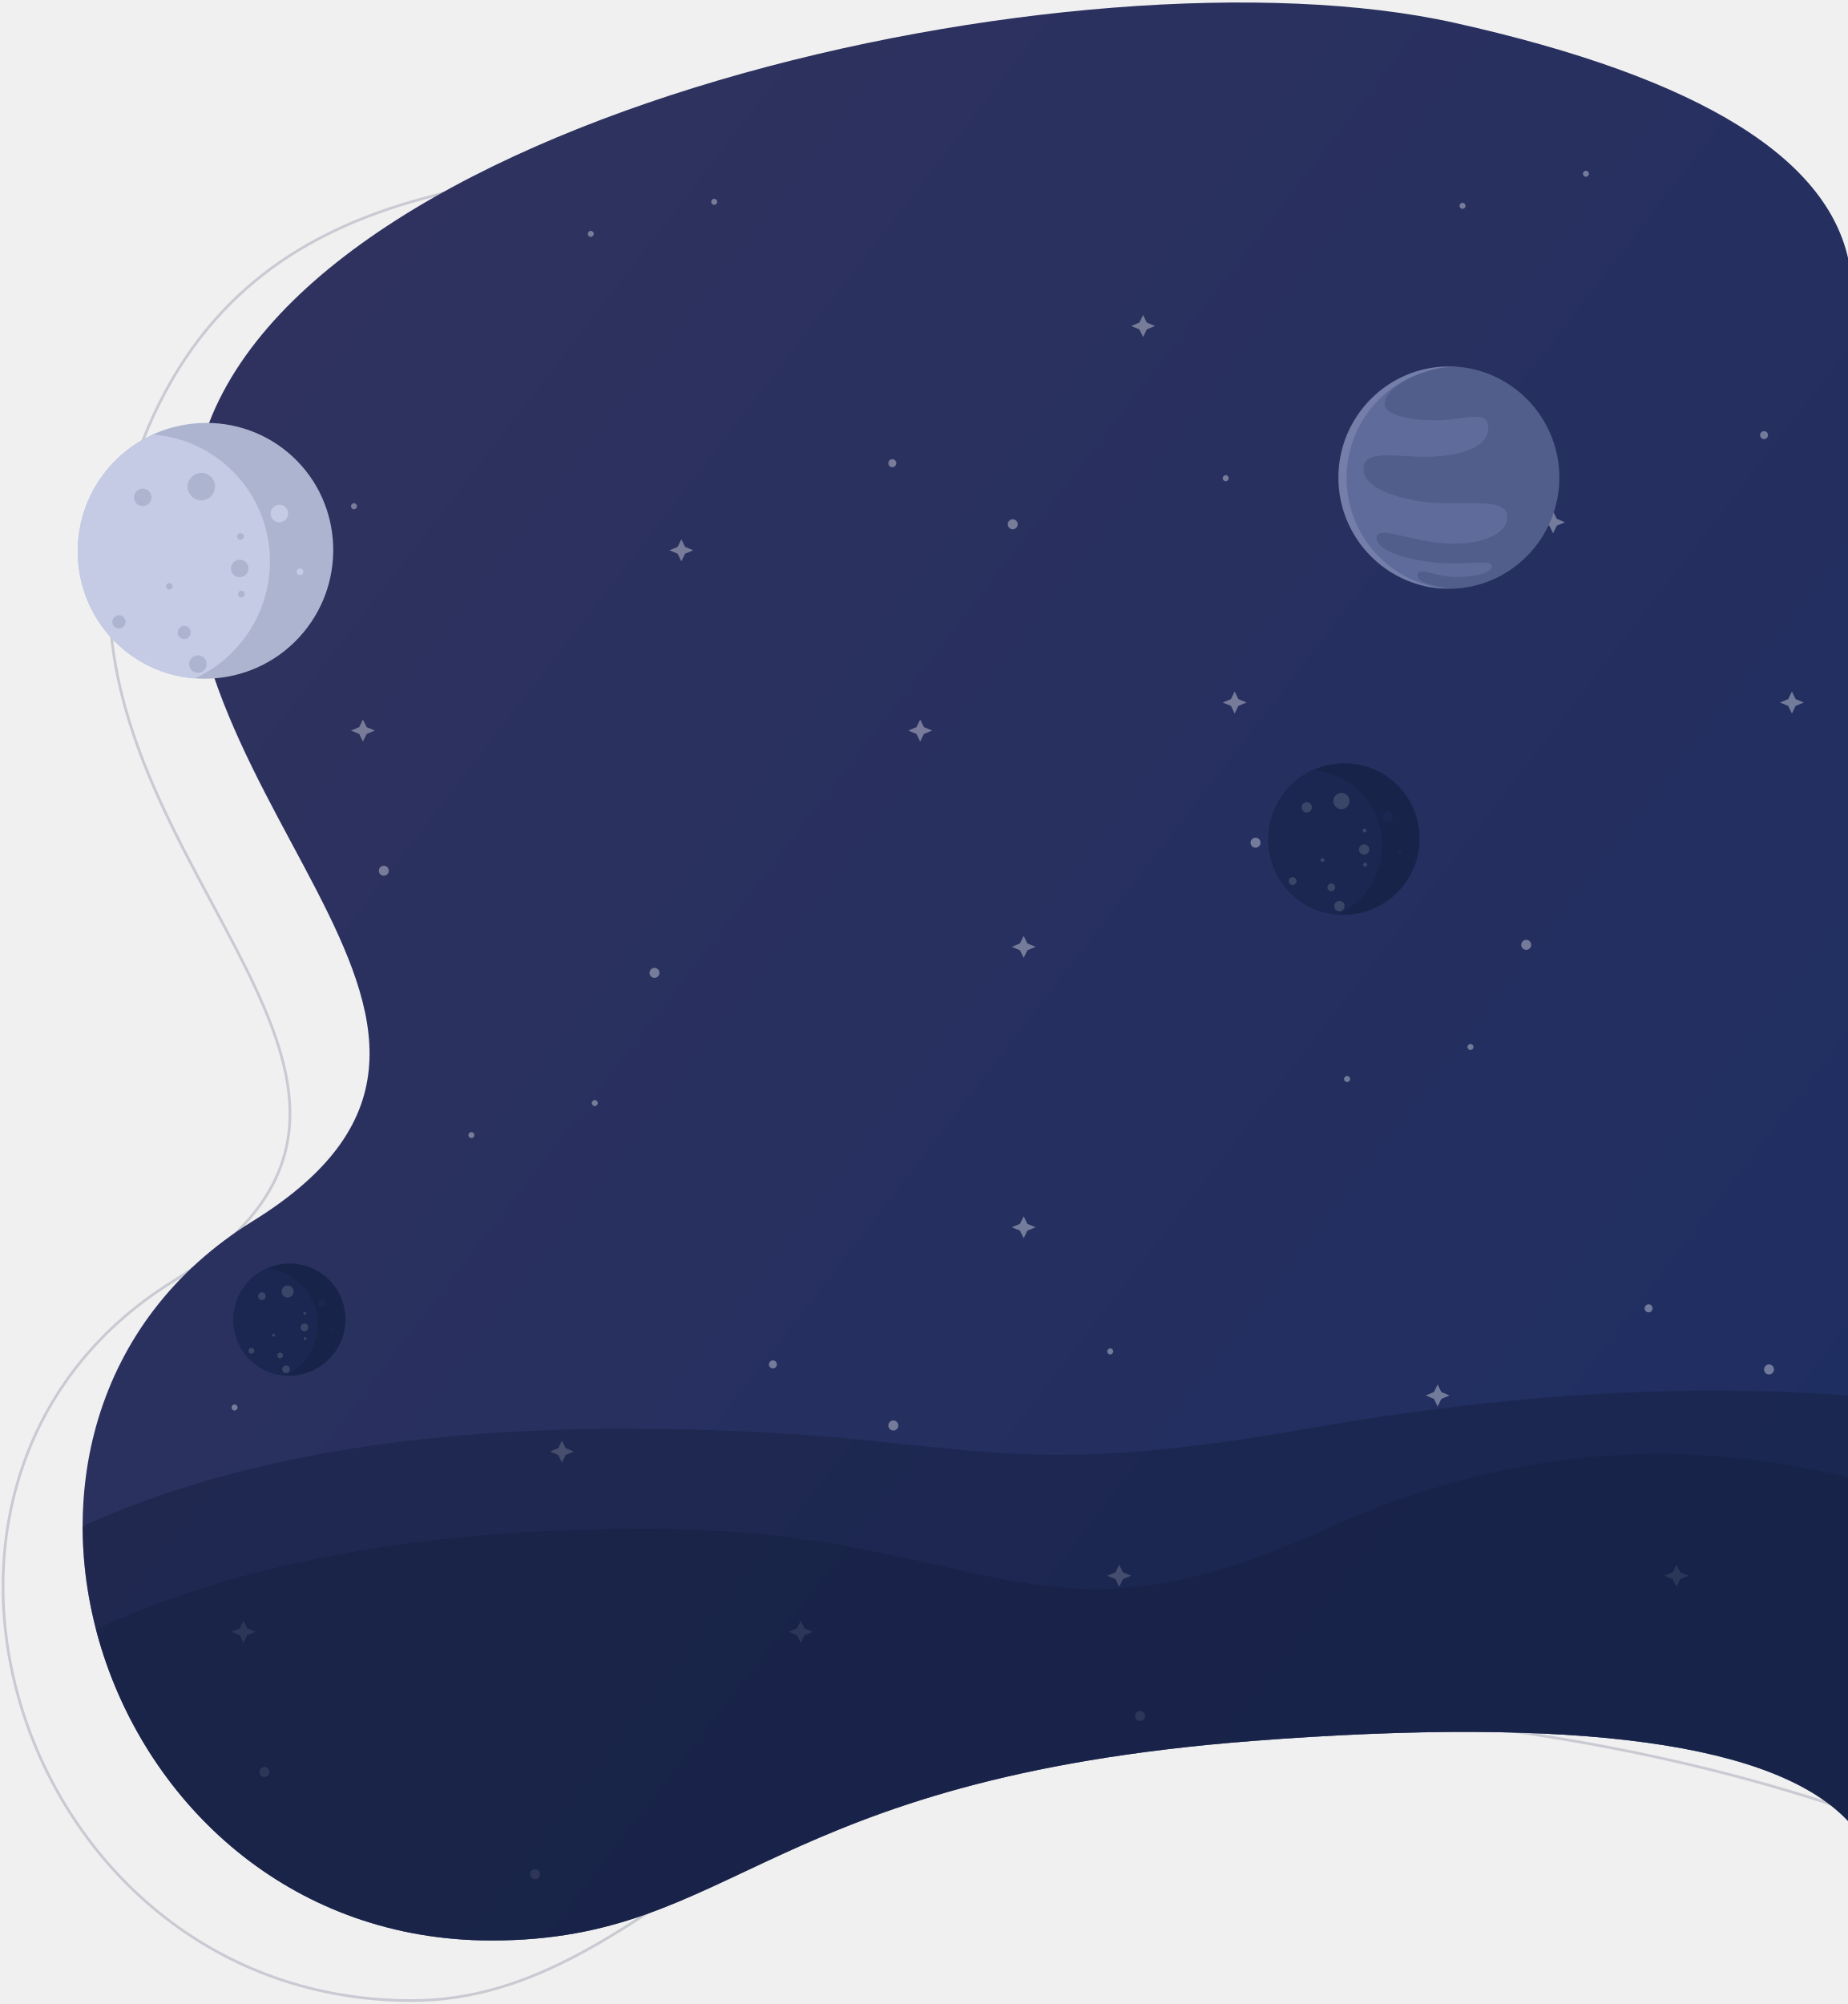
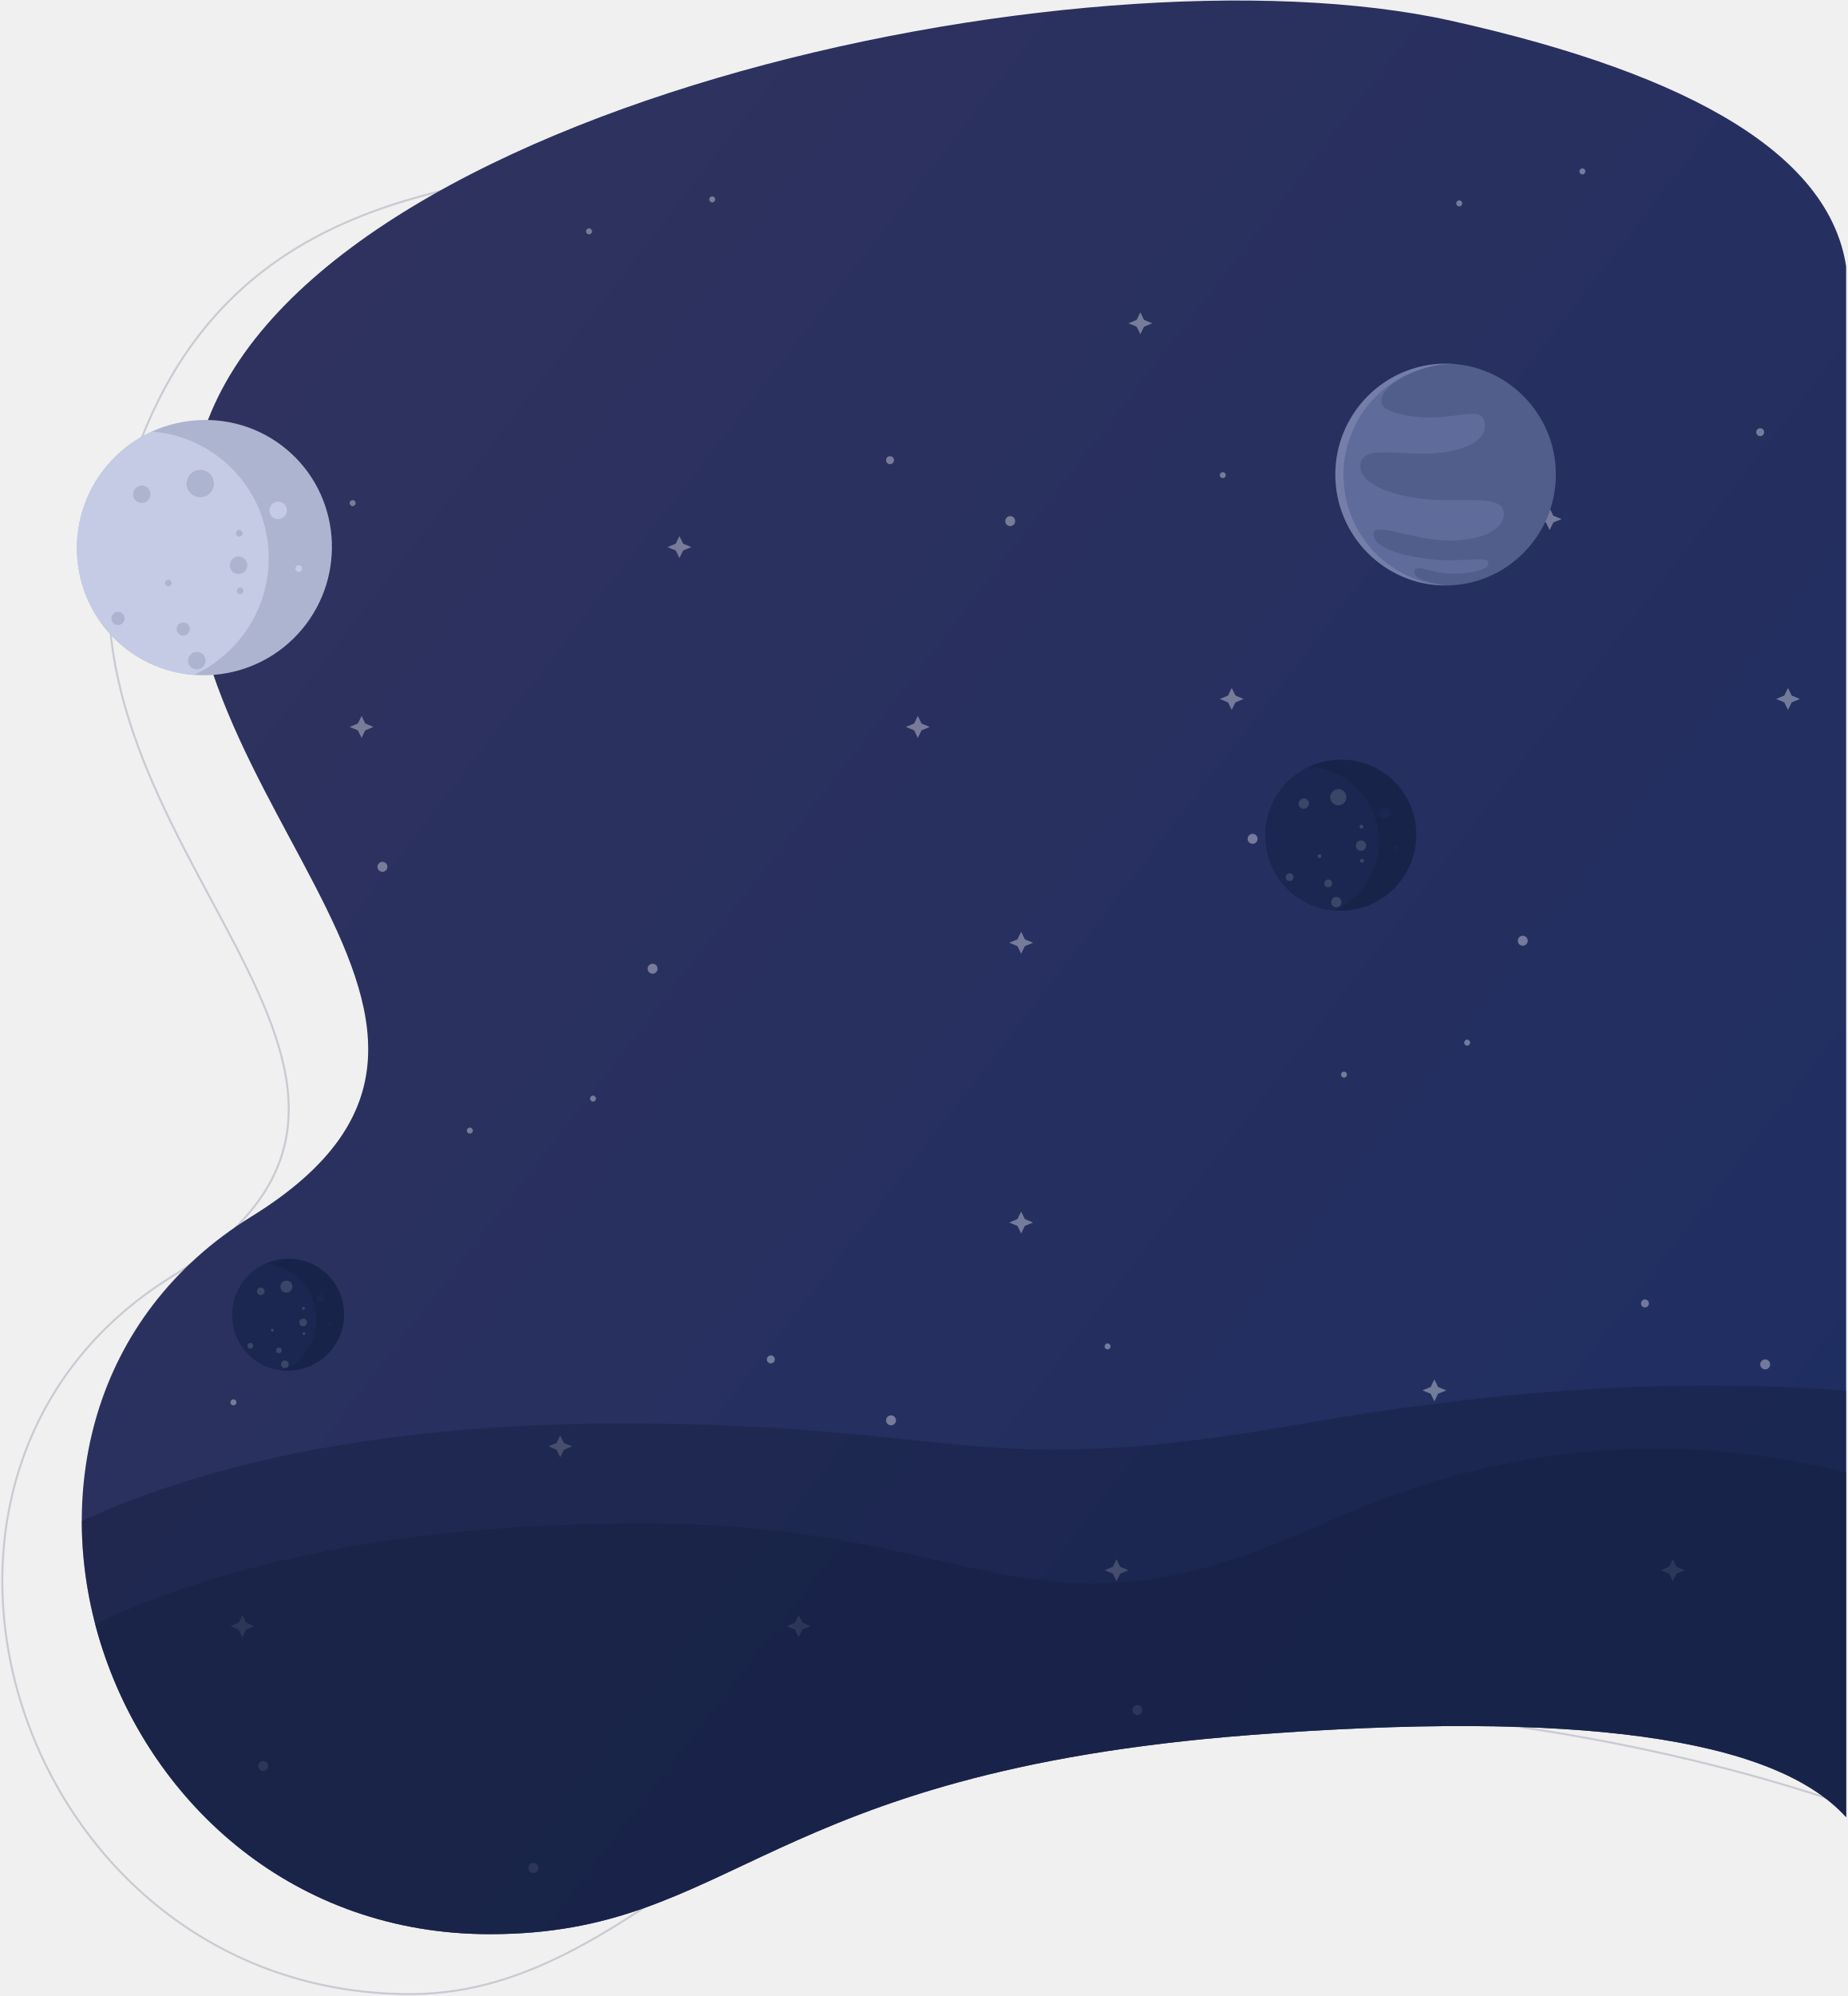
- <svg xmlns="http://www.w3.org/2000/svg" xmlns:xlink="http://www.w3.org/1999/xlink" width="687px" height="745px" viewBox="0 0 687 745" version="1.1">
+ <svg xmlns="http://www.w3.org/2000/svg" xmlns:xlink="http://www.w3.org/1999/xlink" width="934" height="1009" viewBox="0 0 934 1009">
  <defs>
-     <linearGradient x1="9.13%" y1="19.072%" x2="88.302%" y2="87.109%" id="linearGradient-1">
-       <stop stop-color="#2F325E" offset="0%" />
-       <stop stop-color="#1F2E61" offset="100%" />
+     <linearGradient id="mobile-bg-b" x1="9.13%" x2="88.302%" y1="19.072%" y2="87.109%">
+       <stop offset="0%" stop-color="#2F325E" />
+       <stop offset="100%" stop-color="#1F2E61" />
    </linearGradient>
-     <path d="M43.511,168.77 C12.701,294.878 183.637,379.556 63.405,453.949 C-56.826,528.342 6.254,721.39 152.128,721.39 C243.41,721.39 253.193,661.274 435.102,647.215 C556.374,637.842 630.466,648.034 657.377,677.789 L657.377,99.999 C651.178,59.45 602.132,28.942 510.237,8.475 C372.395,-22.225 74.321,42.663 43.511,168.77 Z" id="path-2" />
+     <path id="mobile-bg-a" d="M59.054,228.979 C17.238,400.075 249.237,514.963 86.055,615.895 C-77.127,716.827 8.488,978.745 206.472,978.745 C330.363,978.745 343.641,897.183 590.533,878.108 C755.127,865.392 855.686,879.219 892.211,919.59 L892.211,135.673 C883.798,80.659 817.231,39.267 692.509,11.499 C505.425,-30.154 100.871,57.882 59.054,228.979 Z" />
  </defs>
-   <g id="Page-1" stroke="none" stroke-width="1" fill="none" fill-rule="evenodd">
-     <g id="Tablet-Copy" transform="translate(-81, -456)">
-       <g id="illustration-bg" transform="translate(82, 456)">
-         <g id="bg">
-           <path d="M43.511,191.107 C12.701,317.214 183.637,401.893 63.405,476.286 C-56.826,550.678 6.254,743.726 152.128,743.726 C243.41,743.726 289.793,632.92 432.585,634.23 C527.78,635.103 611.931,647.836 685.037,672.43 C685.037,447.773 685.037,259.639 685.037,108.028 C685.037,32.259 295.149,43.406 237.687,57.785 C180.225,72.163 74.321,64.999 43.511,191.107 Z" id="Path-2" stroke-opacity="0.2" stroke="#2E335B" fill-rule="nonzero" />
-           <g id="Group-5" transform="translate(29.60308, 0)">
-             <mask id="mask-3" fill="white">
-               <use xlink:href="#path-2" />
-             </mask>
-             <use id="Path-2-Copy" fill="url(#linearGradient-1)" fill-rule="nonzero" xlink:href="#path-2" />
-             <g id="stars" opacity="0.365" mask="url(#mask-3)">
-               <g transform="translate(55.50577, 63.48589)">
-                 <g id="stars" transform="translate(44.40462, 10.42363)">
-                   <polyline id="Fill-175" fill="#FFFFFF" points="5.816 196.408 8.881 197.677 5.816 198.945 4.44 201.772 3.065 198.945 0 197.677 3.065 196.408 4.44 193.582 5.816 196.408" />
-                   <polyline id="Fill-175-Copy-2" fill="#FFFFFF" points="213.038 196.408 216.102 197.677 213.038 198.945 211.662 201.772 210.286 198.945 207.222 197.677 210.286 196.408 211.662 193.582 213.038 196.408" />
-                   <polyline id="Fill-175-Copy-3" fill="#FFFFFF" points="124.229 129.399 127.293 130.668 124.229 131.936 122.852 134.763 121.477 131.936 118.412 130.668 121.477 129.399 122.852 126.573 124.229 129.399" />
-                   <polyline id="Fill-175-Copy" fill="#FFFFFF" points="295.926 46.01 298.991 47.279 295.926 48.547 294.55 51.374 293.175 48.547 290.11 47.279 293.175 46.01 294.55 43.184 295.926 46.01" />
-                   <ellipse id="Oval" fill="#FFFFFF" cx="12.211" cy="249.795" rx="1.85" ry="1.861" />
-                   <ellipse id="Oval-Copy" fill="#FFFFFF" cx="112.862" cy="287.767" rx="1.85" ry="1.861" />
-                   <ellipse id="Oval-Copy-2" fill="#FFFFFF" cx="246.076" cy="120.989" rx="1.85" ry="1.861" />
-                   <ellipse id="Oval-Copy-6" fill="#FFFFFF" cx="201.301" cy="98.28" rx="1.48" ry="1.489" />
-                   <ellipse id="Oval-Copy-3" fill="#FFFFFF" cx="135.064" cy="1.117" rx="1.11" ry="1.117" />
-                   <ellipse id="Oval-Copy-4" fill="#FFFFFF" cx="89.179" cy="13.03" rx="1.11" ry="1.117" />
-                   <ellipse id="Oval-Copy-5" fill="#FFFFFF" cx="1.11" cy="114.288" rx="1.11" ry="1.117" />
-                 </g>
-                 <g id="stars-copy-2" transform="translate(368.5583, 0)">
-                   <polyline id="Fill-175" fill="#FFFFFF" points="5.816 196.408 8.881 197.677 5.816 198.945 4.44 201.772 3.065 198.945 0 197.677 3.065 196.408 4.44 193.582 5.816 196.408" />
-                   <polyline id="Fill-175-Copy-2" fill="#FFFFFF" points="213.038 196.408 216.102 197.677 213.038 198.945 211.662 201.772 210.286 198.945 207.222 197.677 210.286 196.408 211.662 193.582 213.038 196.408" />
-                   <polyline id="Fill-175-Copy-3" fill="#FFFFFF" points="124.229 129.399 127.293 130.668 124.229 131.936 122.852 134.763 121.477 131.936 118.412 130.668 121.477 129.399 122.852 126.573 124.229 129.399" />
-                   <ellipse id="Oval" fill="#FFFFFF" cx="12.211" cy="249.795" rx="1.85" ry="1.861" />
-                   <ellipse id="Oval-Copy" fill="#FFFFFF" cx="112.862" cy="287.767" rx="1.85" ry="1.861" />
-                   <ellipse id="Oval-Copy-6" fill="#FFFFFF" cx="201.301" cy="98.28" rx="1.48" ry="1.489" />
-                   <ellipse id="Oval-Copy-3" fill="#FFFFFF" cx="135.064" cy="1.117" rx="1.11" ry="1.117" />
-                   <ellipse id="Oval-Copy-4" fill="#FFFFFF" cx="89.179" cy="13.03" rx="1.11" ry="1.117" />
-                   <ellipse id="Oval-Copy-5" fill="#FFFFFF" cx="1.11" cy="114.288" rx="1.11" ry="1.117" />
-                 </g>
-                 <g id="stars-copy" transform="translate(0, 284.4162)">
-                   <polyline id="Fill-175" fill="#FFFFFF" points="5.816 257.461 8.881 258.729 5.816 259.998 4.44 262.824 3.065 259.998 0 258.729 3.065 257.461 4.44 254.634 5.816 257.461" />
-                   <polyline id="Fill-175-Copy-2" fill="#FFFFFF" points="213.038 257.461 216.102 258.729 213.038 259.998 211.662 262.824 210.286 259.998 207.222 258.729 210.286 257.461 211.662 254.634 213.038 257.461" />
-                   <polyline id="Fill-175-Copy-3" fill="#FFFFFF" points="124.229 190.452 127.293 191.72 124.229 192.989 122.852 195.815 121.477 192.989 118.412 191.72 121.477 190.452 122.852 187.625 124.229 190.452" />
-                   <polyline id="Fill-175-Copy" fill="#FFFFFF" points="295.926 107.063 298.991 108.331 295.926 109.6 294.55 112.426 293.175 109.6 290.11 108.331 293.175 107.063 294.55 104.236 295.926 107.063" />
-                   <polyline id="Fill-175-Copy-4" fill="#FFFFFF" points="295.926 2.826 298.991 4.095 295.926 5.364 294.55 8.19 293.175 5.364 290.11 4.095 293.175 2.826 294.55 0 295.926 2.826" />
-                   <ellipse id="Oval" fill="#FFFFFF" cx="12.211" cy="310.848" rx="1.85" ry="1.861" />
-                   <ellipse id="Oval-Copy" fill="#FFFFFF" cx="112.862" cy="348.819" rx="1.85" ry="1.861" />
-                   <ellipse id="Oval-Copy-2" fill="#FFFFFF" cx="246.076" cy="182.041" rx="1.85" ry="1.861" />
-                   <ellipse id="Oval-Copy-6" fill="#FFFFFF" cx="201.301" cy="159.333" rx="1.48" ry="1.489" />
-                   <ellipse id="Oval-Copy-3" fill="#FFFFFF" cx="135.064" cy="62.17" rx="1.11" ry="1.117" />
-                   <ellipse id="Oval-Copy-4" fill="#FFFFFF" cx="89.179" cy="74.082" rx="1.11" ry="1.117" />
-                   <ellipse id="Oval-Copy-5" fill="#FFFFFF" cx="1.11" cy="175.34" rx="1.11" ry="1.117" />
-                 </g>
-                 <g id="stars-copy-3" transform="translate(325.6339, 263.5689)">
-                   <polyline id="Fill-175" fill="#FFFFFF" points="5.816 257.461 8.881 258.729 5.816 259.998 4.44 262.824 3.065 259.998 0 258.729 3.065 257.461 4.44 254.634 5.816 257.461" />
-                   <polyline id="Fill-175-Copy-2" fill="#FFFFFF" points="213.038 257.461 216.102 258.729 213.038 259.998 211.662 262.824 210.286 259.998 207.222 258.729 210.286 257.461 211.662 254.634 213.038 257.461" />
-                   <polyline id="Fill-175-Copy-3" fill="#FFFFFF" points="124.229 190.452 127.293 191.72 124.229 192.989 122.852 195.815 121.477 192.989 118.412 191.72 121.477 190.452 122.852 187.625 124.229 190.452" />
-                   <ellipse id="Oval" fill="#FFFFFF" cx="12.211" cy="310.848" rx="1.85" ry="1.861" />
-                   <ellipse id="Oval-Copy" fill="#FFFFFF" cx="112.862" cy="348.819" rx="1.85" ry="1.861" />
-                   <ellipse id="Oval-Copy-2" fill="#FFFFFF" cx="246.076" cy="182.041" rx="1.85" ry="1.861" />
-                   <ellipse id="Oval-Copy-6" fill="#FFFFFF" cx="201.301" cy="159.333" rx="1.48" ry="1.489" />
-                   <ellipse id="Oval-Copy-3" fill="#FFFFFF" cx="135.064" cy="62.17" rx="1.11" ry="1.117" />
-                   <ellipse id="Oval-Copy-4" fill="#FFFFFF" cx="89.179" cy="74.082" rx="1.11" ry="1.117" />
-                   <ellipse id="Oval-Copy-5" fill="#FFFFFF" cx="1.11" cy="175.34" rx="1.11" ry="1.117" />
-                 </g>
-               </g>
-             </g>
-             <path d="M-0.243,608.318 C53.774,581.687 123.628,568.372 209.32,568.372 C337.858,568.372 352.683,618.548 462.582,568.372 C535.848,534.921 610.831,531.574 687.532,558.332 L647.523,726.259 L-3.7,720.204 L-0.243,608.318 Z" id="Path-3" fill-opacity="0.5" fill="#162042" fill-rule="nonzero" mask="url(#mask-3)" />
-             <path d="M-7.644,571.091 C46.373,544.46 116.228,531.144 201.92,531.144 C330.458,531.144 330.86,552.97 455.182,531.144 C538.063,516.594 613.046,513.248 680.131,521.105 L644.714,766.062 L-20.049,785.927 L-7.644,571.091 Z" id="Path-3" fill-opacity="0.5" fill="#162042" fill-rule="nonzero" mask="url(#mask-3)" />
-             <g id="planet-with-shadow" mask="url(#mask-3)">
-               <g transform="translate(466.9886, 135.7068)">
-                 <path d="M41.164,83.169 C63.801,83.169 82.252,64.609 82.252,41.835 C82.252,19.083 63.801,0.523 41.164,0.523 C18.551,0.523 0.099,19.083 0.099,41.835 C0.099,64.609 18.551,83.169 41.164,83.169" id="Fill-32" fill="#5F6B9B" />
-                 <path d="M41.164,0.523 C63.865,0.523 82.252,19.021 82.252,41.835 C82.252,64.671 63.865,83.169 41.164,83.169 C37.037,82.038 28.334,81.36 29.723,77.455 C30.441,75.523 35.916,78.236 41.345,78.668 C48.577,79.223 56.201,77.722 57.041,75.379 C58.285,71.864 49.581,74.207 39.553,73.673 C27.663,73.015 13.974,69.501 14.319,63.951 C14.587,59.717 26.6,65.164 38.386,66.233 C50.439,67.322 62.289,64.013 62.879,56.983 C63.497,49.831 51.893,51.64 38.467,51.331 C25.923,51.023 10.011,46.727 9.456,39.122 C8.884,30.901 21.697,34.333 33.873,34.087 C46.132,33.84 57.736,29.914 55.588,21.713 C54.403,17.233 47.13,20.069 38.1,20.48 C28.97,20.912 18.101,18.939 17.383,15.198 C16.035,8.107 32.519,1.427 41.164,0.523" id="Fill-33" fill="#172249" opacity="0.2" />
-                 <path d="M41.164,0.523 C42.513,0.523 43.843,0.584 45.151,0.708 C44.842,0.708 44.532,0.687 44.229,0.687 C21.551,0.687 3.146,19.206 3.146,42.02 C3.146,63.499 19.45,81.155 40.265,83.169 C17.996,82.676 0.099,64.362 0.099,41.835 C0.099,19.021 18.486,0.523 41.164,0.523" id="Fill-34" fill="#FFFFFF" opacity="0.13" />
-               </g>
-             </g>
+   <g fill="none" fill-rule="evenodd" transform="translate(1 -1)">
+     <path stroke="#2E335B" stroke-opacity=".2" d="M59.054,259.284 C17.238,430.38 249.237,545.268 86.055,646.2 C-77.127,747.132 8.488,1009.05 206.472,1009.05 C330.363,1009.05 393.315,858.713 587.118,860.49 C716.319,861.675 830.53,878.951 929.752,912.318 C929.752,607.515 929.752,352.265 929.752,146.567 C929.752,43.767 400.585,58.891 322.596,78.399 C244.607,97.907 100.871,88.187 59.054,259.284 Z" />
+     <g transform="translate(40.178)">
+       <mask id="mobile-bg-c" fill="#fff">
+         <use xlink:href="#mobile-bg-a" />
+       </mask>
+       <use fill="url(#mobile-bg-b)" fill-rule="nonzero" xlink:href="#mobile-bg-a" />
+       <g mask="url(#mobile-bg-c)" opacity=".365">
+         <g transform="translate(75.334 86.134)">
+           <g transform="translate(60.267 14.142)">
+             <polyline fill="#FFF" points="7.894 266.476 12.053 268.198 7.894 269.919 6.026 273.753 4.159 269.919 0 268.198 4.159 266.476 6.026 262.642 7.894 266.476" />
+             <polyline fill="#FFF" points="289.141 266.476 293.301 268.198 289.141 269.919 287.273 273.753 285.407 269.919 281.247 268.198 285.407 266.476 287.273 262.642 289.141 266.476" />
+             <polyline fill="#FFF" points="168.607 175.562 172.766 177.283 168.607 179.004 166.739 182.839 164.872 179.004 160.713 177.283 164.872 175.562 166.739 171.727 168.607 175.562" />
+             <polyline fill="#FFF" points="401.64 62.424 405.799 64.145 401.64 65.866 399.772 69.701 397.905 65.866 393.746 64.145 397.905 62.424 399.772 58.589 401.64 62.424" />
+             <ellipse cx="16.573" cy="338.909" fill="#FFF" rx="2.511" ry="2.525" />
+             <ellipse cx="153.179" cy="390.427" fill="#FFF" rx="2.511" ry="2.525" />
+             <ellipse cx="333.981" cy="164.151" fill="#FFF" rx="2.511" ry="2.525" />
+             <ellipse cx="273.211" cy="133.341" fill="#FFF" rx="2.009" ry="2.02" />
+             <ellipse cx="183.313" cy="1.515" fill="#FFF" rx="1.507" ry="1.515" />
+             <ellipse cx="121.037" cy="17.678" fill="#FFF" rx="1.507" ry="1.515" />
+             <ellipse cx="1.507" cy="155.06" fill="#FFF" rx="1.507" ry="1.515" />
+           </g>
+           <g transform="translate(500.218)">
+             <polyline fill="#FFF" points="7.894 266.476 12.053 268.198 7.894 269.919 6.026 273.753 4.159 269.919 0 268.198 4.159 266.476 6.026 262.642 7.894 266.476" />
+             <polyline fill="#FFF" points="289.141 266.476 293.301 268.198 289.141 269.919 287.273 273.753 285.407 269.919 281.247 268.198 285.407 266.476 287.273 262.642 289.141 266.476" />
+             <polyline fill="#FFF" points="168.607 175.562 172.766 177.283 168.607 179.004 166.739 182.839 164.872 179.004 160.713 177.283 164.872 175.562 166.739 171.727 168.607 175.562" />
+             <ellipse cx="16.573" cy="338.909" fill="#FFF" rx="2.511" ry="2.525" />
+             <ellipse cx="153.179" cy="390.427" fill="#FFF" rx="2.511" ry="2.525" />
+             <ellipse cx="273.211" cy="133.341" fill="#FFF" rx="2.009" ry="2.02" />
+             <ellipse cx="183.313" cy="1.515" fill="#FFF" rx="1.507" ry="1.515" />
+             <ellipse cx="121.037" cy="17.678" fill="#FFF" rx="1.507" ry="1.515" />
+             <ellipse cx="1.507" cy="155.06" fill="#FFF" rx="1.507" ry="1.515" />
+           </g>
+           <g transform="translate(0 385.881)">
+             <polyline fill="#FFF" points="7.894 349.31 12.053 351.031 7.894 352.752 6.026 356.587 4.159 352.752 0 351.031 4.159 349.31 6.026 345.475 7.894 349.31" />
+             <polyline fill="#FFF" points="289.141 349.31 293.301 351.031 289.141 352.752 287.273 356.587 285.407 352.752 281.247 351.031 285.407 349.31 287.273 345.475 289.141 349.31" />
+             <polyline fill="#FFF" points="168.607 258.395 172.766 260.116 168.607 261.837 166.739 265.672 164.872 261.837 160.713 260.116 164.872 258.395 166.739 254.56 168.607 258.395" />
+             <polyline fill="#FFF" points="401.64 145.257 405.799 146.978 401.64 148.699 399.772 152.534 397.905 148.699 393.746 146.978 397.905 145.257 399.772 141.422 401.64 145.257" />
+             <polyline fill="#FFF" points="401.64 3.835 405.799 5.556 401.64 7.277 399.772 11.112 397.905 7.277 393.746 5.556 397.905 3.835 399.772 0 401.64 3.835" />
+             <ellipse cx="16.573" cy="421.742" fill="#FFF" rx="2.511" ry="2.525" />
+             <ellipse cx="153.179" cy="473.26" fill="#FFF" rx="2.511" ry="2.525" />
+             <ellipse cx="333.981" cy="246.984" fill="#FFF" rx="2.511" ry="2.525" />
+             <ellipse cx="273.211" cy="216.174" fill="#FFF" rx="2.009" ry="2.02" />
+             <ellipse cx="183.313" cy="84.348" fill="#FFF" rx="1.507" ry="1.515" />
+             <ellipse cx="121.037" cy="100.511" fill="#FFF" rx="1.507" ry="1.515" />
+             <ellipse cx="1.507" cy="237.893" fill="#FFF" rx="1.507" ry="1.515" />
+           </g>
+           <g transform="translate(441.96 357.597)">
+             <polyline fill="#FFF" points="7.894 349.31 12.053 351.031 7.894 352.752 6.026 356.587 4.159 352.752 0 351.031 4.159 349.31 6.026 345.475 7.894 349.31" />
+             <polyline fill="#FFF" points="289.141 349.31 293.301 351.031 289.141 352.752 287.273 356.587 285.407 352.752 281.247 351.031 285.407 349.31 287.273 345.475 289.141 349.31" />
+             <polyline fill="#FFF" points="168.607 258.395 172.766 260.116 168.607 261.837 166.739 265.672 164.872 261.837 160.713 260.116 164.872 258.395 166.739 254.56 168.607 258.395" />
+             <ellipse cx="16.573" cy="421.742" fill="#FFF" rx="2.511" ry="2.525" />
+             <ellipse cx="153.179" cy="473.26" fill="#FFF" rx="2.511" ry="2.525" />
+             <ellipse cx="333.981" cy="246.984" fill="#FFF" rx="2.511" ry="2.525" />
+             <ellipse cx="273.211" cy="216.174" fill="#FFF" rx="2.009" ry="2.02" />
+             <ellipse cx="183.313" cy="84.348" fill="#FFF" rx="1.507" ry="1.515" />
+             <ellipse cx="121.037" cy="100.511" fill="#FFF" rx="1.507" ry="1.515" />
+             <ellipse cx="1.507" cy="237.893" fill="#FFF" rx="1.507" ry="1.515" />
          </g>
        </g>
-         <g id="planet-a" transform="translate(106.4707, 490.8292) rotate(40) translate(-106.4707, -490.8292) translate(85.56947, 469.0494)">
-           <path d="M20.87,42.398 C32.319,42.398 41.644,33.017 41.644,21.499 C41.644,9.981 32.319,0.573 20.87,0.573 C9.414,0.573 0.067,9.981 0.067,21.499 C0.067,33.017 9.414,42.398 20.87,42.398" id="Fill-44" fill="#182349" />
-           <path d="M34.85,13.655 C35.168,13.655 35.398,13.916 35.398,14.202 C35.398,14.489 35.168,14.749 34.85,14.749 C34.569,14.749 34.31,14.489 34.31,14.202 C34.31,13.916 34.569,13.655 34.85,13.655 Z M26.177,7.661 C26.954,7.661 27.605,8.287 27.605,9.095 C27.605,9.876 26.954,10.528 26.177,10.528 C25.399,10.528 24.756,9.876 24.756,9.095 C24.756,8.287 25.399,7.661 26.177,7.661 Z M32.889,38.567 C29.492,40.991 25.348,42.398 20.87,42.398 C9.392,42.398 0.067,33.043 0.067,21.499 C0.067,18.267 0.792,15.218 2.117,12.482 C5.506,10.059 9.651,8.626 14.135,8.626 C25.607,8.626 34.909,17.981 34.909,29.551 C34.909,32.782 34.184,35.831 32.889,38.567 Z" id="Fill-45" fill="#1B2750" />
-           <path d="M7.423,19.961 C8.222,19.961 8.851,20.613 8.851,21.394 C8.851,22.176 8.222,22.828 7.423,22.828 C6.646,22.828 6.002,22.176 6.002,21.394 C6.002,20.613 6.646,19.961 7.423,19.961 Z M26.983,18.684 C27.76,18.684 28.404,19.336 28.404,20.118 C28.404,20.899 27.76,21.551 26.983,21.551 C26.177,21.551 25.555,20.899 25.555,20.118 C25.555,19.336 26.177,18.684 26.983,18.684 Z M31.772,34.997 C32.549,34.997 33.2,35.649 33.2,36.431 C33.2,37.238 32.549,37.864 31.772,37.864 C30.994,37.864 30.351,37.238 30.351,36.431 C30.351,35.649 30.994,34.997 31.772,34.997 Z M17.473,38.359 C18.073,38.359 18.561,38.828 18.561,39.427 C18.561,40.027 18.073,40.522 17.473,40.522 C16.903,40.522 16.415,40.027 16.415,39.427 C16.415,38.828 16.903,38.359 17.473,38.359 Z M26.746,32.834 C27.346,32.834 27.812,33.303 27.812,33.903 C27.812,34.502 27.346,34.997 26.746,34.997 C26.154,34.997 25.688,34.502 25.688,33.903 C25.688,33.303 26.154,32.834 26.746,32.834 Z M29.855,22.593 C30.166,22.593 30.402,22.854 30.402,23.14 C30.402,23.427 30.166,23.688 29.855,23.688 C29.566,23.688 29.337,23.427 29.337,23.14 C29.337,22.854 29.566,22.593 29.855,22.593 Z M23.719,15.505 C24.03,15.505 24.26,15.74 24.26,16.026 C24.26,16.339 24.03,16.574 23.719,16.574 C23.431,16.574 23.172,16.339 23.172,16.026 C23.172,15.74 23.431,15.505 23.719,15.505 Z M20.063,29.186 C20.345,29.186 20.604,29.421 20.604,29.707 C20.604,30.02 20.345,30.255 20.063,30.255 C19.775,30.255 19.523,30.02 19.523,29.707 C19.523,29.421 19.775,29.186 20.063,29.186 Z M13.617,11.674 C14.831,11.674 15.845,12.665 15.845,13.916 C15.845,15.166 14.831,16.157 13.617,16.157 C12.367,16.157 11.39,15.166 11.39,13.916 C11.39,12.665 12.367,11.674 13.617,11.674 Z" id="Fill-46" fill="#FFFFFF" opacity="0.139" />
-         </g>
-         <g id="planet-a-copy" transform="translate(499.3515, 312.0556) rotate(40) translate(-499.3515, -312.0556) translate(470.6123, 283.3062)">
-           <path d="M28.193,57.275 C43.659,57.275 56.256,44.602 56.256,29.042 C56.256,13.483 43.659,0.774 28.193,0.774 C12.717,0.774 0.09,13.483 0.09,29.042 C0.09,44.602 12.717,57.275 28.193,57.275" id="Fill-44" fill="#182349" />
-           <path d="M47.078,18.446 C47.508,18.446 47.818,18.798 47.818,19.185 C47.818,19.573 47.508,19.925 47.078,19.925 C46.698,19.925 46.349,19.573 46.349,19.185 C46.349,18.798 46.698,18.446 47.078,18.446 Z M35.361,10.35 C36.411,10.35 37.291,11.194 37.291,12.286 C37.291,13.342 36.411,14.222 35.361,14.222 C34.312,14.222 33.442,13.342 33.442,12.286 C33.442,11.194 34.312,10.35 35.361,10.35 Z M44.429,52.1 C39.84,55.374 34.242,57.275 28.193,57.275 C12.687,57.275 0.09,44.637 0.09,29.042 C0.09,24.677 1.07,20.558 2.859,16.862 C7.438,13.588 13.037,11.652 19.095,11.652 C34.591,11.652 47.158,24.29 47.158,39.92 C47.158,44.285 46.179,48.404 44.429,52.1 Z" id="Fill-45" fill="#1B2750" />
-           <path d="M10.028,26.965 C11.107,26.965 11.957,27.845 11.957,28.901 C11.957,29.957 11.107,30.837 10.028,30.837 C8.978,30.837 8.108,29.957 8.108,28.901 C8.108,27.845 8.978,26.965 10.028,26.965 Z M36.451,25.24 C37.501,25.24 38.371,26.12 38.371,27.176 C38.371,28.232 37.501,29.113 36.451,29.113 C35.361,29.113 34.521,28.232 34.521,27.176 C34.521,26.12 35.361,25.24 36.451,25.24 Z M42.919,47.277 C43.969,47.277 44.849,48.157 44.849,49.213 C44.849,50.305 43.969,51.149 42.919,51.149 C41.87,51.149 41,50.305 41,49.213 C41,48.157 41.87,47.277 42.919,47.277 Z M23.604,51.818 C24.414,51.818 25.074,52.452 25.074,53.262 C25.074,54.071 24.414,54.74 23.604,54.74 C22.834,54.74 22.175,54.071 22.175,53.262 C22.175,52.452 22.834,51.818 23.604,51.818 Z M36.131,44.355 C36.941,44.355 37.571,44.989 37.571,45.799 C37.571,46.608 36.941,47.277 36.131,47.277 C35.331,47.277 34.701,46.608 34.701,45.799 C34.701,44.989 35.331,44.355 36.131,44.355 Z M40.33,30.521 C40.75,30.521 41.07,30.873 41.07,31.26 C41.07,31.647 40.75,31.999 40.33,31.999 C39.94,31.999 39.63,31.647 39.63,31.26 C39.63,30.873 39.94,30.521 40.33,30.521 Z M32.042,20.946 C32.462,20.946 32.772,21.262 32.772,21.65 C32.772,22.072 32.462,22.389 32.042,22.389 C31.652,22.389 31.302,22.072 31.302,21.65 C31.302,21.262 31.652,20.946 32.042,20.946 Z M27.103,39.427 C27.483,39.427 27.833,39.744 27.833,40.131 C27.833,40.553 27.483,40.87 27.103,40.87 C26.713,40.87 26.373,40.553 26.373,40.131 C26.373,39.744 26.713,39.427 27.103,39.427 Z M18.395,15.771 C20.035,15.771 21.405,17.108 21.405,18.798 C21.405,20.488 20.035,21.826 18.395,21.826 C16.706,21.826 15.386,20.488 15.386,18.798 C15.386,17.108 16.706,15.771 18.395,15.771 Z" id="Fill-46" fill="#FFFFFF" opacity="0.139" />
-         </g>
-         <g id="planet-a" transform="translate(75.33329, 205.3691) rotate(40) translate(-75.33329, -205.3691) translate(27.43456, 156.5822)">
-           <path d="M47.599,95.953 C73.71,95.953 94.978,74.557 94.978,48.288 C94.978,22.018 73.71,0.563 47.599,0.563 C21.47,0.563 0.152,22.018 0.152,48.288 C0.152,74.557 21.47,95.953 47.599,95.953" id="Fill-44" fill="#C5CBE4" />
-           <path d="M47.599,95.953 C73.71,95.953 94.978,74.557 94.978,48.288 C94.978,22.018 73.71,0.563 47.599,0.563 C21.47,0.563 0.152,22.018 0.152,48.288 C0.152,74.557 21.47,95.953 47.599,95.953" id="Fill-44-Copy" fill="#172249" opacity="0.14" />
-           <path d="M79.483,30.398 C80.209,30.398 80.732,30.993 80.732,31.646 C80.732,32.3 80.209,32.895 79.483,32.895 C78.842,32.895 78.251,32.3 78.251,31.646 C78.251,30.993 78.842,30.398 79.483,30.398 Z M59.701,16.729 C61.473,16.729 62.958,18.155 62.958,19.998 C62.958,21.781 61.473,23.266 59.701,23.266 C57.929,23.266 56.46,21.781 56.46,19.998 C56.46,18.155 57.929,16.729 59.701,16.729 Z M75.01,87.216 C67.263,92.744 57.81,95.953 47.599,95.953 C21.419,95.953 0.152,74.616 0.152,48.288 C0.152,40.918 1.806,33.964 4.827,27.724 C12.558,22.197 22.01,18.928 32.239,18.928 C58.401,18.928 79.618,40.264 79.618,66.652 C79.618,74.022 77.964,80.976 75.01,87.216 Z" id="Fill-45" fill="#C5CBE4" />
-           <path d="M16.93,44.781 C18.753,44.781 20.187,46.267 20.187,48.05 C20.187,49.833 18.753,51.319 16.93,51.319 C15.157,51.319 13.689,49.833 13.689,48.05 C13.689,46.267 15.157,44.781 16.93,44.781 Z M61.541,41.869 C63.313,41.869 64.781,43.355 64.781,45.138 C64.781,46.921 63.313,48.407 61.541,48.407 C59.701,48.407 58.283,46.921 58.283,45.138 C58.283,43.355 59.701,41.869 61.541,41.869 Z M72.461,79.074 C74.234,79.074 75.719,80.56 75.719,82.343 C75.719,84.185 74.234,85.612 72.461,85.612 C70.689,85.612 69.221,84.185 69.221,82.343 C69.221,80.56 70.689,79.074 72.461,79.074 Z M39.851,86.741 C41.218,86.741 42.332,87.811 42.332,89.178 C42.332,90.545 41.218,91.674 39.851,91.674 C38.552,91.674 37.438,90.545 37.438,89.178 C37.438,87.811 38.552,86.741 39.851,86.741 Z M61.001,74.141 C62.368,74.141 63.431,75.211 63.431,76.578 C63.431,77.945 62.368,79.074 61.001,79.074 C59.65,79.074 58.587,77.945 58.587,76.578 C58.587,75.211 59.65,74.141 61.001,74.141 Z M68.09,50.784 C68.799,50.784 69.339,51.378 69.339,52.032 C69.339,52.686 68.799,53.28 68.09,53.28 C67.431,53.28 66.908,52.686 66.908,52.032 C66.908,51.378 67.431,50.784 68.09,50.784 Z M54.097,34.618 C54.806,34.618 55.329,35.153 55.329,35.807 C55.329,36.52 54.806,37.055 54.097,37.055 C53.439,37.055 52.848,36.52 52.848,35.807 C52.848,35.153 53.439,34.618 54.097,34.618 Z M45.759,65.82 C46.4,65.82 46.991,66.355 46.991,67.009 C46.991,67.722 46.4,68.257 45.759,68.257 C45.101,68.257 44.527,67.722 44.527,67.009 C44.527,66.355 45.101,65.82 45.759,65.82 Z M31.057,25.881 C33.825,25.881 36.138,28.14 36.138,30.993 C36.138,33.845 33.825,36.104 31.057,36.104 C28.205,36.104 25.977,33.845 25.977,30.993 C25.977,28.14 28.205,25.881 31.057,25.881 Z" id="Fill-46" fill="#182349" opacity="0.139" />
+       </g>
+       <path fill="#162042" fill-opacity=".5" fill-rule="nonzero" d="M-0.33,825.335 C72.983,789.204 167.792,771.138 284.096,771.138 C458.551,771.138 478.672,839.214 627.83,771.138 C727.269,725.753 829.038,721.213 933.138,757.516 L878.836,985.351 L-5.022,977.135 L-0.33,825.335 Z" mask="url(#mobile-bg-c)" />
+       <path fill="#162042" fill-opacity=".5" fill-rule="nonzero" d="M-10.375,774.827 C62.939,738.696 157.747,720.63 274.051,720.63 C448.507,720.63 449.052,750.241 617.786,720.63 C730.274,700.889 832.044,696.348 923.093,707.008 L875.025,1039.354 L-27.211,1066.306 L-10.375,774.827 Z" mask="url(#mobile-bg-c)" />
+       <g mask="url(#mobile-bg-c)">
+         <g transform="translate(633.81 184.12)">
+           <path fill="#5F6B9B" d="M55.869,112.839 C86.592,112.839 111.635,87.658 111.635,56.76 C111.635,25.89 86.592,0.709 55.869,0.709 C25.178,0.709 0.135,25.89 0.135,56.76 C0.135,87.658 25.178,112.839 55.869,112.839" />
+           <path fill="#172249" d="M55.869,0.709 C86.68,0.709 111.635,25.807 111.635,56.76 C111.635,87.742 86.68,112.839 55.869,112.839 C50.268,111.305 38.456,110.385 40.341,105.087 C41.316,102.466 48.747,106.147 56.115,106.732 C65.931,107.485 76.277,105.449 77.418,102.27 C79.106,97.502 67.293,100.681 53.683,99.956 C37.545,99.063 18.966,94.295 19.434,86.766 C19.798,81.021 36.103,88.411 52.098,89.861 C68.458,91.339 84.541,86.849 85.341,77.312 C86.18,67.608 70.431,70.062 52.209,69.644 C35.184,69.225 13.587,63.397 12.834,53.079 C12.058,41.925 29.448,46.582 45.974,46.247 C62.611,45.913 78.361,40.586 75.446,29.46 C73.837,23.381 63.966,27.229 51.71,27.787 C39.319,28.372 24.568,25.695 23.593,20.62 C21.763,10.999 44.136,1.936 55.869,0.709" opacity=".2" />
+           <path fill="#FFF" d="M55.869,0.709 C57.699,0.709 59.506,0.793 61.28,0.96 C60.86,0.96 60.44,0.932 60.028,0.932 C29.25,0.932 4.27,26.058 4.27,57.011 C4.27,86.152 26.398,110.106 54.649,112.839 C24.425,112.17 0.135,87.323 0.135,56.76 C0.135,25.807 25.09,0.709 55.869,0.709" opacity=".13" />
        </g>
      </g>
    </g>
+     <g transform="rotate(40 -787.786 507.283)">
+       <path fill="#182349" d="M28.326,57.524 C43.865,57.524 56.521,44.796 56.521,29.168 C56.521,13.541 43.865,0.778 28.326,0.778 C12.777,0.778 0.09,13.541 0.09,29.168 C0.09,44.796 12.777,57.524 28.326,57.524" />
+       <path fill="#1B2750" d="M47.3,18.526 C47.732,18.526 48.043,18.88 48.043,19.269 C48.043,19.658 47.732,20.011 47.3,20.011 C46.918,20.011 46.566,19.658 46.566,19.269 C46.566,18.88 46.918,18.526 47.3,18.526 Z M35.528,10.395 C36.582,10.395 37.466,11.243 37.466,12.339 C37.466,13.4 36.582,14.284 35.528,14.284 C34.473,14.284 33.599,13.4 33.599,12.339 C33.599,11.243 34.473,10.395 35.528,10.395 Z M44.638,52.326 C40.027,55.614 34.403,57.524 28.326,57.524 C12.747,57.524 0.09,44.831 0.09,29.168 C0.09,24.784 1.075,20.648 2.873,16.935 C7.473,13.647 13.098,11.703 19.185,11.703 C34.754,11.703 47.38,24.395 47.38,40.093 C47.38,44.477 46.396,48.614 44.638,52.326 Z" />
+       <path fill="#FFF" d="M10.075,27.082 C11.159,27.082 12.013,27.966 12.013,29.027 C12.013,30.088 11.159,30.972 10.075,30.972 C9.02,30.972 8.146,30.088 8.146,29.027 C8.146,27.966 9.02,27.082 10.075,27.082 Z M36.622,25.35 C37.677,25.35 38.551,26.234 38.551,27.295 C38.551,28.355 37.677,29.239 36.622,29.239 C35.528,29.239 34.684,28.355 34.684,27.295 C34.684,26.234 35.528,25.35 36.622,25.35 Z M43.121,47.483 C44.176,47.483 45.06,48.366 45.06,49.427 C45.06,50.523 44.176,51.372 43.121,51.372 C42.067,51.372 41.193,50.523 41.193,49.427 C41.193,48.366 42.067,47.483 43.121,47.483 Z M23.715,52.043 C24.529,52.043 25.192,52.68 25.192,53.493 C25.192,54.306 24.529,54.978 23.715,54.978 C22.942,54.978 22.279,54.306 22.279,53.493 C22.279,52.68 22.942,52.043 23.715,52.043 Z M36.301,44.548 C37.115,44.548 37.747,45.184 37.747,45.998 C37.747,46.811 37.115,47.483 36.301,47.483 C35.497,47.483 34.865,46.811 34.865,45.998 C34.865,45.184 35.497,44.548 36.301,44.548 Z M40.52,30.653 C40.942,30.653 41.263,31.007 41.263,31.396 C41.263,31.785 40.942,32.138 40.52,32.138 C40.128,32.138 39.817,31.785 39.817,31.396 C39.817,31.007 40.128,30.653 40.52,30.653 Z M32.193,21.037 C32.615,21.037 32.926,21.355 32.926,21.744 C32.926,22.168 32.615,22.486 32.193,22.486 C31.801,22.486 31.449,22.168 31.449,21.744 C31.449,21.355 31.801,21.037 32.193,21.037 Z M27.231,39.598 C27.612,39.598 27.964,39.916 27.964,40.305 C27.964,40.73 27.612,41.048 27.231,41.048 C26.839,41.048 26.497,40.73 26.497,40.305 C26.497,39.916 26.839,39.598 27.231,39.598 Z M18.482,15.839 C20.129,15.839 21.505,17.183 21.505,18.88 C21.505,20.577 20.129,21.92 18.482,21.92 C16.784,21.92 15.459,20.577 15.459,18.88 C15.459,17.183 16.784,15.839 18.482,15.839 Z" opacity=".139" />
+     </g>
+     <g transform="rotate(40 -169.661 1108.64)">
+       <path fill="#182349" d="M38.264,77.707 C59.256,77.707 76.352,60.513 76.352,39.403 C76.352,18.292 59.256,1.051 38.264,1.051 C17.26,1.051 0.122,18.292 0.122,39.403 C0.122,60.513 17.26,77.707 38.264,77.707" />
+       <path fill="#1B2750" d="M63.896,25.027 C64.48,25.027 64.9,25.504 64.9,26.03 C64.9,26.555 64.48,27.033 63.896,27.033 C63.381,27.033 62.906,26.555 62.906,26.03 C62.906,25.504 63.381,25.027 63.896,25.027 Z M47.993,14.042 C49.418,14.042 50.612,15.188 50.612,16.669 C50.612,18.101 49.418,19.295 47.993,19.295 C46.569,19.295 45.388,18.101 45.388,16.669 C45.388,15.188 46.569,14.042 47.993,14.042 Z M60.3,70.686 C54.072,75.128 46.474,77.707 38.264,77.707 C17.219,77.707 0.122,60.561 0.122,39.403 C0.122,33.481 1.452,27.892 3.881,22.878 C10.095,18.436 17.694,15.809 25.917,15.809 C46.949,15.809 64.005,32.955 64.005,54.161 C64.005,60.083 62.675,65.672 60.3,70.686 Z" />
+       <path fill="#FFF" d="M13.61,36.585 C15.075,36.585 16.228,37.779 16.228,39.212 C16.228,40.645 15.075,41.839 13.61,41.839 C12.185,41.839 11.004,40.645 11.004,39.212 C11.004,37.779 12.185,36.585 13.61,36.585 Z M49.472,34.245 C50.897,34.245 52.078,35.439 52.078,36.872 C52.078,38.304 50.897,39.498 49.472,39.498 C47.993,39.498 46.854,38.304 46.854,36.872 C46.854,35.439 47.993,34.245 49.472,34.245 Z M58.251,64.143 C59.676,64.143 60.87,65.337 60.87,66.77 C60.87,68.251 59.676,69.397 58.251,69.397 C56.827,69.397 55.646,68.251 55.646,66.77 C55.646,65.337 56.827,64.143 58.251,64.143 Z M32.036,70.304 C33.135,70.304 34.031,71.164 34.031,72.263 C34.031,73.361 33.135,74.269 32.036,74.269 C30.991,74.269 30.096,73.361 30.096,72.263 C30.096,71.164 30.991,70.304 32.036,70.304 Z M49.038,60.179 C50.137,60.179 50.992,61.039 50.992,62.137 C50.992,63.236 50.137,64.143 49.038,64.143 C47.953,64.143 47.098,63.236 47.098,62.137 C47.098,61.039 47.953,60.179 49.038,60.179 Z M54.737,41.409 C55.307,41.409 55.741,41.886 55.741,42.412 C55.741,42.937 55.307,43.415 54.737,43.415 C54.208,43.415 53.787,42.937 53.787,42.412 C53.787,41.886 54.208,41.409 54.737,41.409 Z M43.488,28.418 C44.058,28.418 44.479,28.848 44.479,29.373 C44.479,29.946 44.058,30.376 43.488,30.376 C42.959,30.376 42.484,29.946 42.484,29.373 C42.484,28.848 42.959,28.418 43.488,28.418 Z M36.785,53.492 C37.301,53.492 37.776,53.922 37.776,54.448 C37.776,55.021 37.301,55.451 36.785,55.451 C36.256,55.451 35.795,55.021 35.795,54.448 C35.795,53.922 36.256,53.492 36.785,53.492 Z M24.967,21.397 C27.192,21.397 29.051,23.212 29.051,25.504 C29.051,27.797 27.192,29.612 24.967,29.612 C22.674,29.612 20.883,27.797 20.883,25.504 C20.883,23.212 22.674,21.397 24.967,21.397 Z" opacity=".139" />
+     </g>
+     <g transform="rotate(40 -208.214 223.564)">
+       <path fill="#C5CBE4" d="M64.602,130.184 C100.042,130.184 128.907,101.155 128.907,65.514 C128.907,29.873 100.042,0.764 64.602,0.764 C29.14,0.764 0.206,29.873 0.206,65.514 C0.206,101.155 29.14,130.184 64.602,130.184" />
+       <path fill="#172249" d="M64.602,130.184 C100.042,130.184 128.907,101.155 128.907,65.514 C128.907,29.873 100.042,0.764 64.602,0.764 C29.14,0.764 0.206,29.873 0.206,65.514 C0.206,101.155 29.14,130.184 64.602,130.184" opacity=".14" />
+       <path fill="#C5CBE4" d="M107.877,41.243 C108.862,41.243 109.572,42.049 109.572,42.936 C109.572,43.823 108.862,44.63 107.877,44.63 C107.006,44.63 106.204,43.823 106.204,42.936 C106.204,42.049 107.006,41.243 107.877,41.243 Z M81.028,22.697 C83.433,22.697 85.449,24.632 85.449,27.132 C85.449,29.551 83.433,31.567 81.028,31.567 C78.622,31.567 76.629,29.551 76.629,27.132 C76.629,24.632 78.622,22.697 81.028,22.697 Z M101.806,118.331 C91.291,125.83 78.462,130.184 64.602,130.184 C29.071,130.184 0.206,101.236 0.206,65.514 C0.206,55.515 2.451,46.081 6.552,37.614 C17.044,30.115 29.873,25.68 43.755,25.68 C79.264,25.68 108.06,54.628 108.06,90.431 C108.06,100.429 105.815,109.864 101.806,118.331 Z" />
+       <path fill="#182349" d="M22.977,60.757 C25.451,60.757 27.399,62.773 27.399,65.192 C27.399,67.611 25.451,69.627 22.977,69.627 C20.572,69.627 18.579,67.611 18.579,65.192 C18.579,62.773 20.572,60.757 22.977,60.757 Z M83.525,56.806 C85.93,56.806 87.923,58.821 87.923,61.241 C87.923,63.66 85.93,65.675 83.525,65.675 C81.028,65.675 79.103,63.66 79.103,61.241 C79.103,58.821 81.028,56.806 83.525,56.806 Z M98.347,107.283 C100.752,107.283 102.768,109.299 102.768,111.718 C102.768,114.218 100.752,116.153 98.347,116.153 C95.941,116.153 93.948,114.218 93.948,111.718 C93.948,109.299 95.941,107.283 98.347,107.283 Z M54.087,117.685 C55.943,117.685 57.455,119.137 57.455,120.992 C57.455,122.846 55.943,124.378 54.087,124.378 C52.323,124.378 50.811,122.846 50.811,120.992 C50.811,119.137 52.323,117.685 54.087,117.685 Z M82.792,100.591 C84.647,100.591 86.091,102.042 86.091,103.897 C86.091,105.751 84.647,107.283 82.792,107.283 C80.959,107.283 79.516,105.751 79.516,103.897 C79.516,102.042 80.959,100.591 82.792,100.591 Z M92.413,68.901 C93.375,68.901 94.109,69.707 94.109,70.594 C94.109,71.481 93.375,72.288 92.413,72.288 C91.52,72.288 90.81,71.481 90.81,70.594 C90.81,69.707 91.52,68.901 92.413,68.901 Z M73.422,46.968 C74.384,46.968 75.094,47.694 75.094,48.581 C75.094,49.548 74.384,50.274 73.422,50.274 C72.529,50.274 71.727,49.548 71.727,48.581 C71.727,47.694 72.529,46.968 73.422,46.968 Z M62.105,89.302 C62.976,89.302 63.778,90.027 63.778,90.914 C63.778,91.882 62.976,92.608 62.105,92.608 C61.212,92.608 60.433,91.882 60.433,90.914 C60.433,90.027 61.212,89.302 62.105,89.302 Z M42.152,35.115 C45.909,35.115 49.047,38.179 49.047,42.049 C49.047,45.92 45.909,48.984 42.152,48.984 C38.28,48.984 35.256,45.92 35.256,42.049 C35.256,38.179 38.28,35.115 42.152,35.115 Z" opacity=".139" />
+     </g>
  </g>
</svg>
